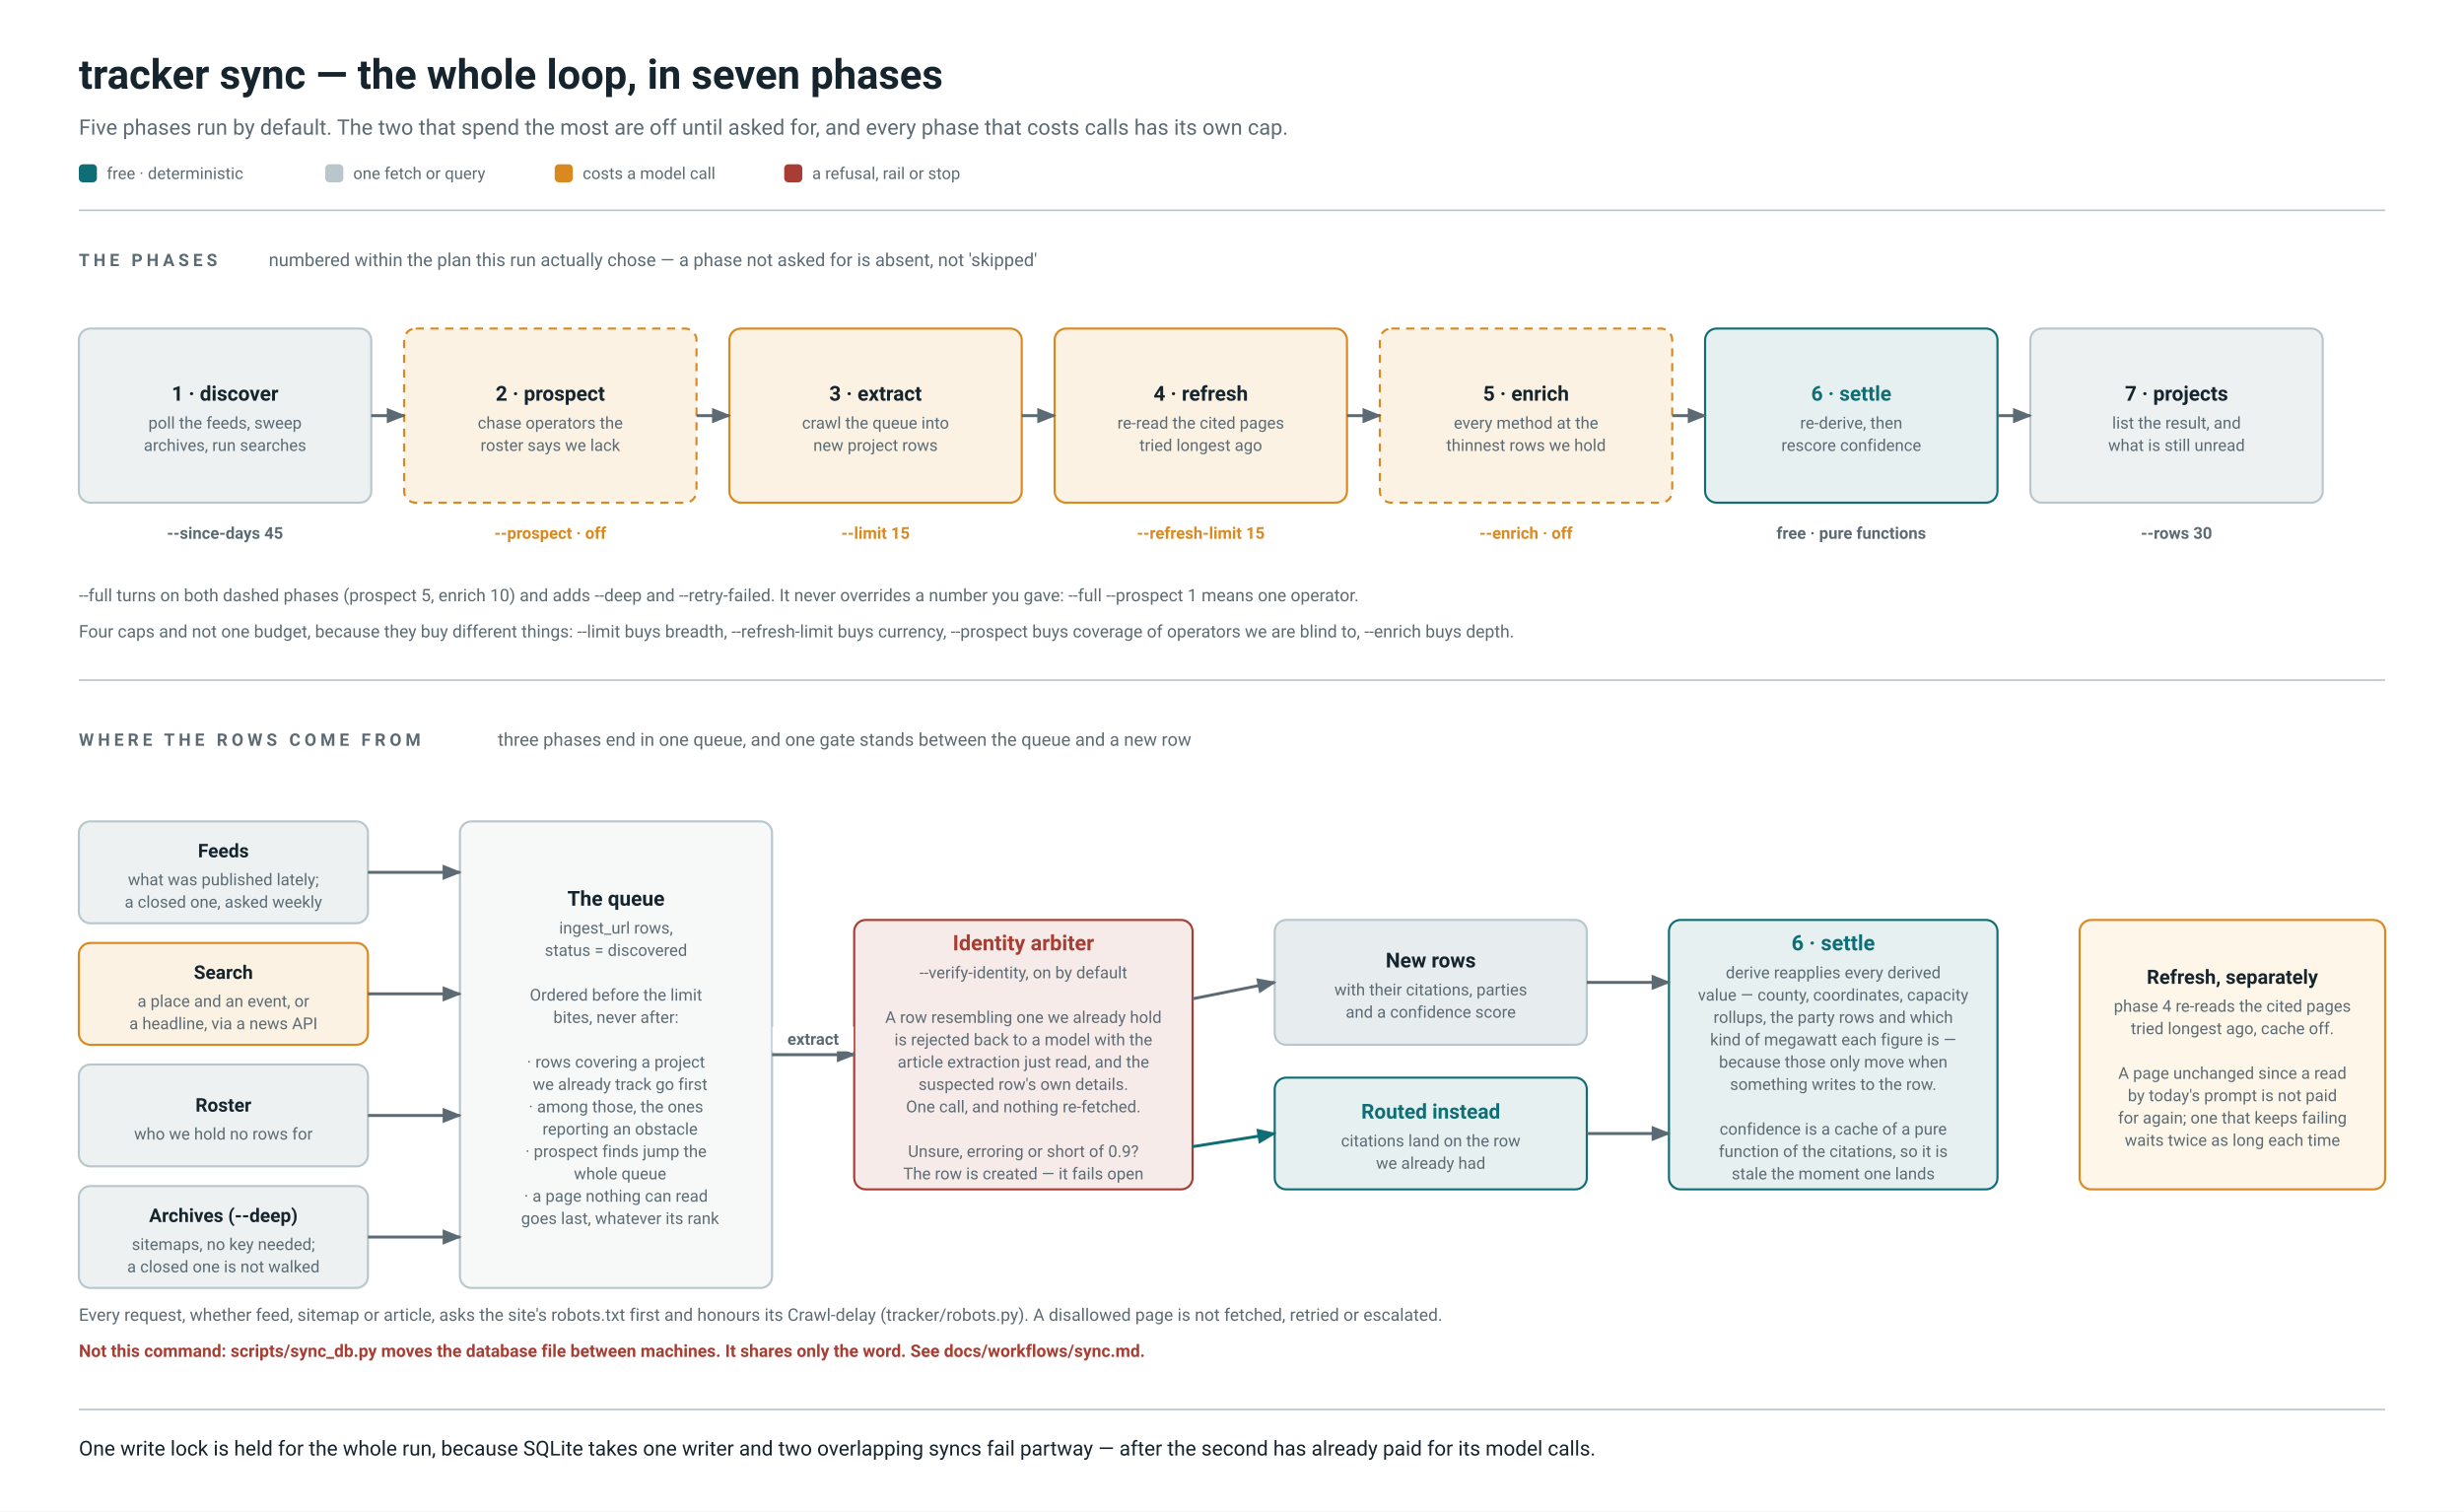
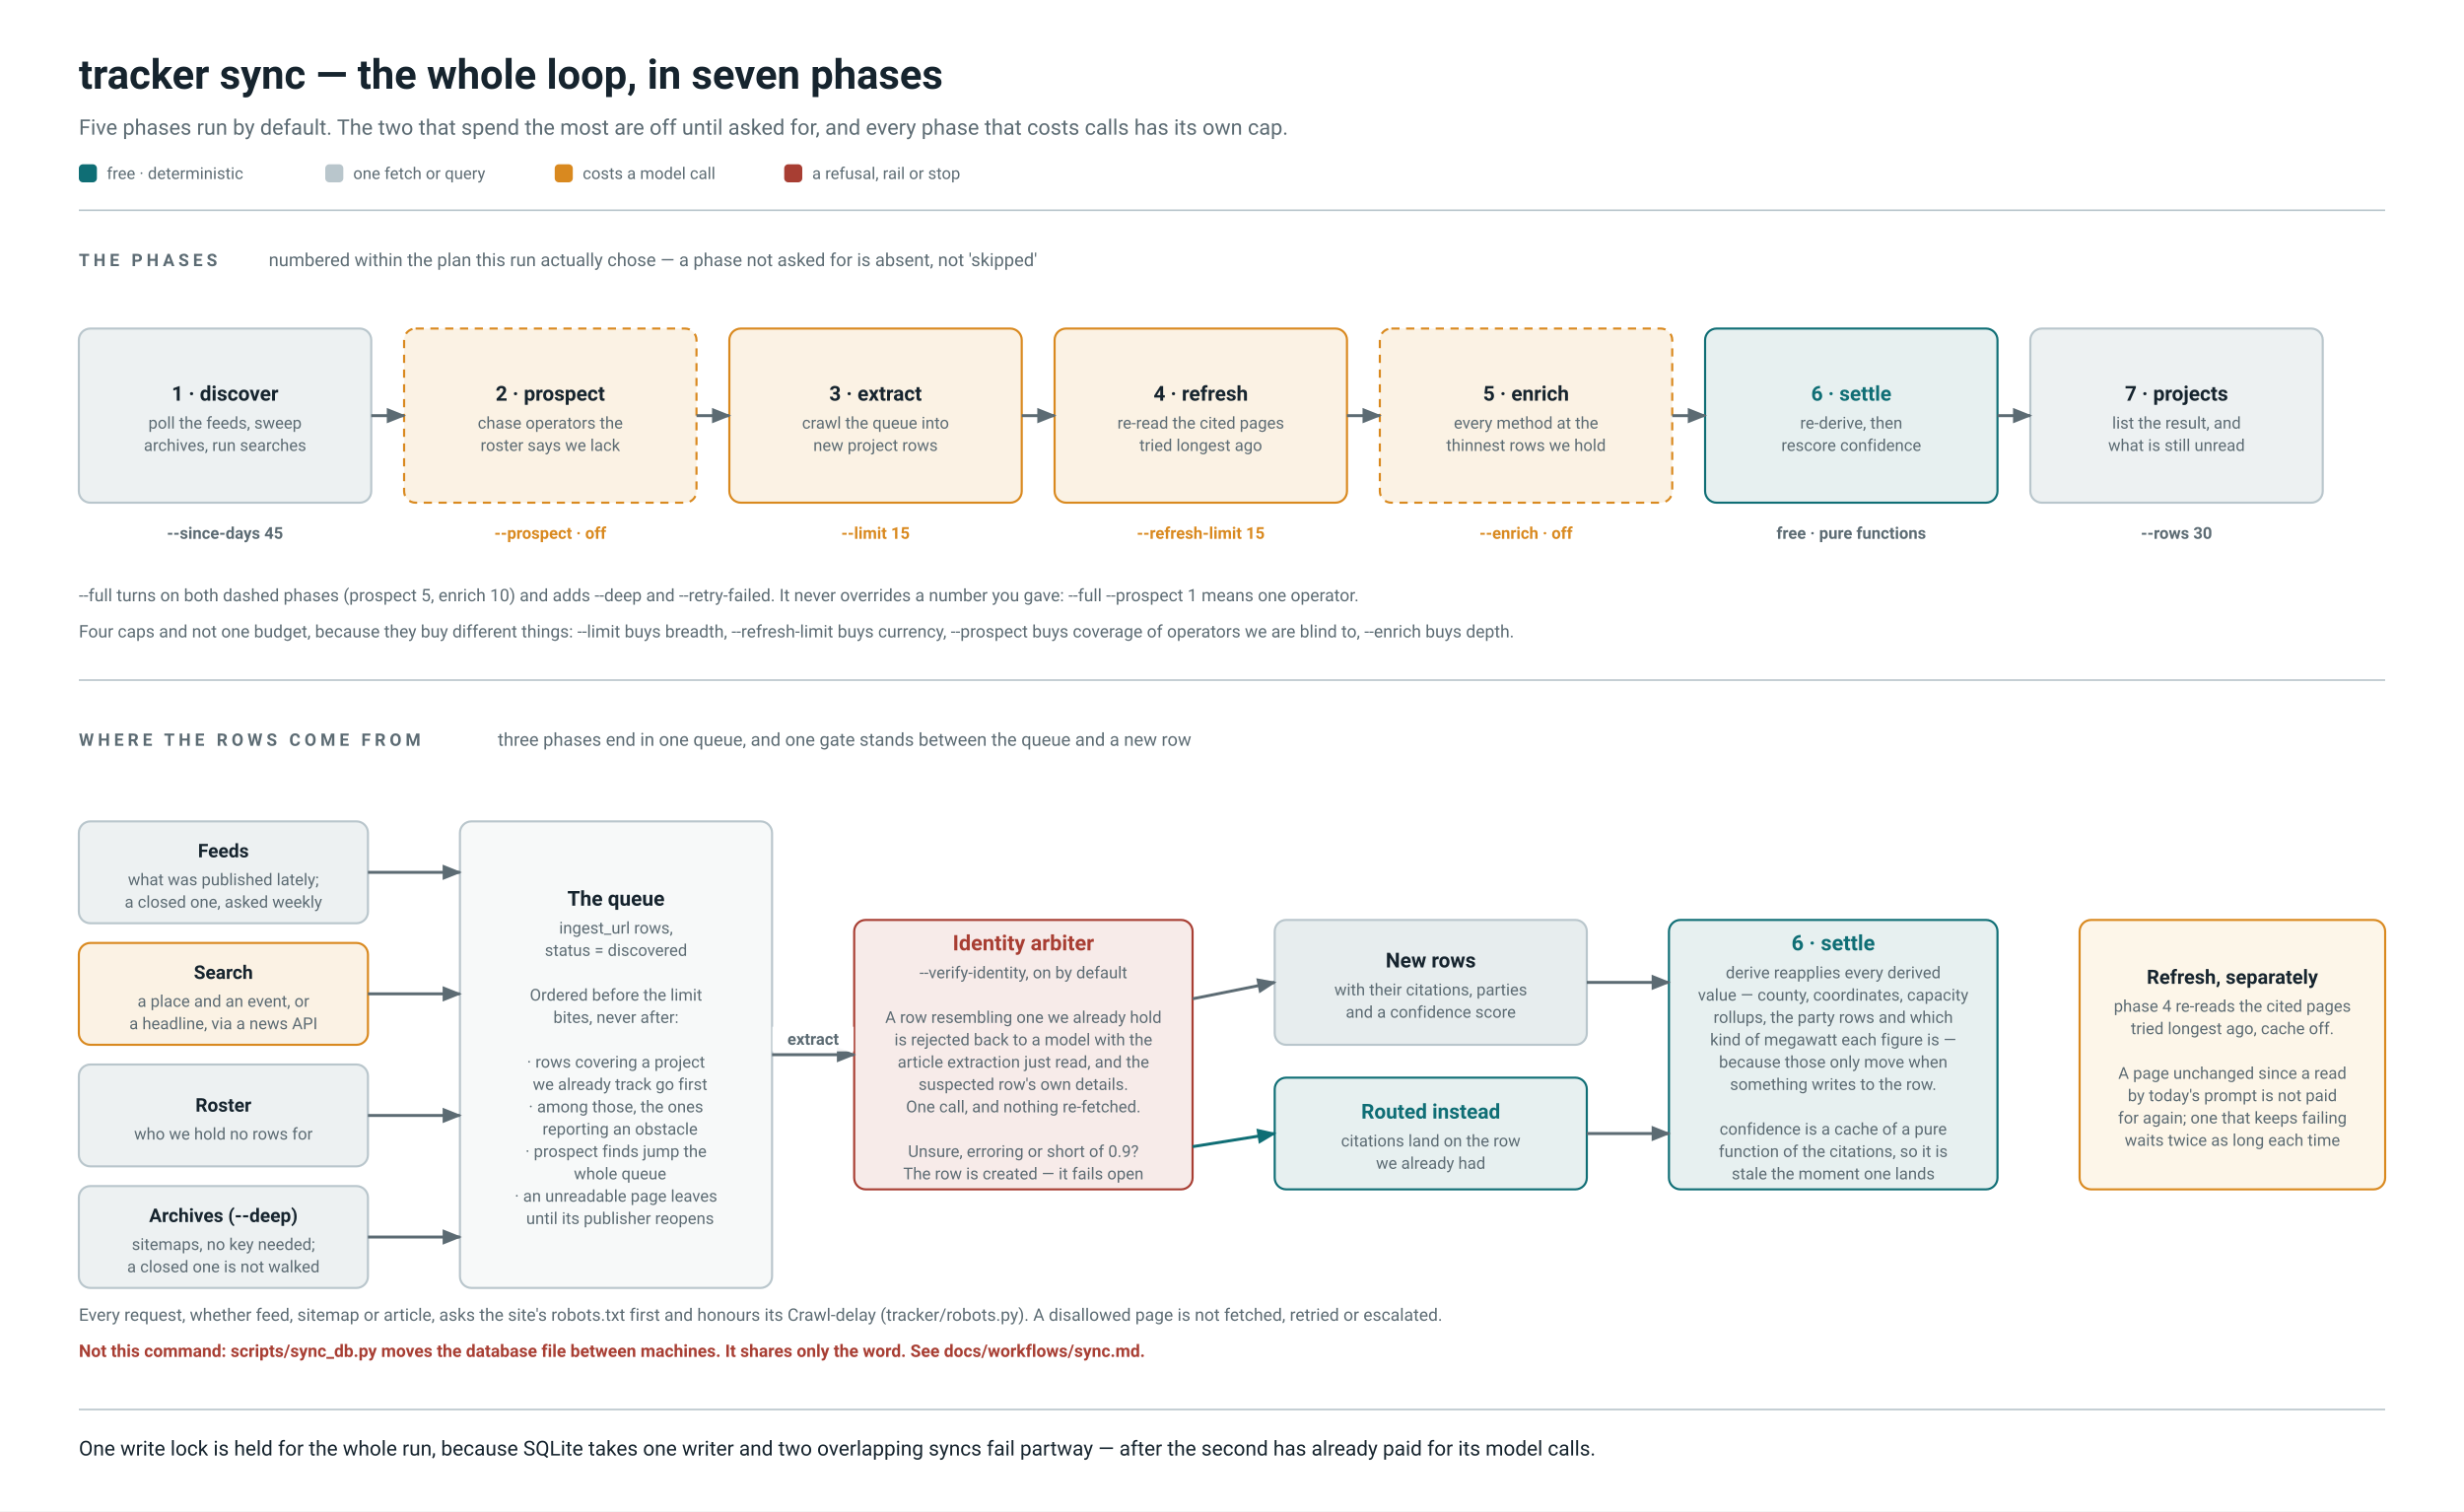
<svg xmlns="http://www.w3.org/2000/svg" width="1500" height="920" viewBox="0 0 1500 920" font-family="system-ui,-apple-system,'Segoe UI',Roboto,'Helvetica Neue','DejaVu Sans',Arial,sans-serif">
  <defs>
    <marker id="a0F6E75" viewBox="0 0 10 10" refX="9" refY="5" markerWidth="6.5" markerHeight="6.5" orient="auto-start-reverse">
      <path d="M 0 1 L 10 5 L 0 9 z" fill="#0F6E75" />
    </marker>
    <marker id="a5C6B73" viewBox="0 0 10 10" refX="9" refY="5" markerWidth="6.5" markerHeight="6.5" orient="auto-start-reverse">
      <path d="M 0 1 L 10 5 L 0 9 z" fill="#5C6B73" />
    </marker>
  </defs>
  <rect width="1500" height="920" fill="#FFFFFF" />
  <g font-family="system-ui,-apple-system,'Segoe UI',Roboto,'Helvetica Neue','DejaVu Sans',Arial,sans-serif" xml:space="preserve">
    <text x="48.0" y="54.0" font-size="25" fill="#16242E" text-anchor="start" font-weight="700">tracker sync — the whole loop, in seven phases</text>
    <text x="48.0" y="82.0" font-size="13" fill="#5C6B73" text-anchor="start">Five phases run by default. The two that spend the most are off until asked for, and every phase that costs calls has its own cap.</text>
    <rect x="48.0" y="100.0" width="11" height="11" rx="2.5" fill="#0F6E75" />
    <text x="65.0" y="109.0" font-size="10" fill="#5C6B73" text-anchor="start">free · deterministic</text>
    <rect x="198.0" y="100.0" width="11" height="11" rx="2.5" fill="#B9C6CC" />
    <text x="215.0" y="109.0" font-size="10" fill="#5C6B73" text-anchor="start">one fetch or query</text>
    <rect x="337.7" y="100.0" width="11" height="11" rx="2.5" fill="#D9891F" />
    <text x="354.7" y="109.0" font-size="10" fill="#5C6B73" text-anchor="start">costs a model call</text>
    <rect x="477.4" y="100.0" width="11" height="11" rx="2.5" fill="#A83E33" />
    <text x="494.4" y="109.0" font-size="10" fill="#5C6B73" text-anchor="start">a refusal, rail or stop</text>
    <line x1="48" y1="128" x2="1452" y2="128" stroke="#B9C6CC" stroke-width="1" />
    <text x="48.0" y="162.0" font-size="10.5" fill="#5C6B73" text-anchor="start" font-weight="700" letter-spacing="2.4">THE PHASES</text>
    <text x="163.6" y="162.0" font-size="11" fill="#5C6B73" text-anchor="start">numbered within the plan this run actually chose — a phase not asked for is absent, not 'skipped'</text>
    <rect x="48.0" y="200.0" width="178.0" height="106.0" rx="7" fill="#EDF1F2" stroke="#B9C6CC" stroke-width="1.3" />
    <text x="137.0" y="243.9" font-size="12.5" fill="#16242E" text-anchor="middle" font-weight="700">1 · discover</text>
    <text x="137.0" y="260.9" font-size="10" fill="#5C6B73" text-anchor="middle">poll the feeds, sweep</text>
    <text x="137.0" y="274.5" font-size="10" fill="#5C6B73" text-anchor="middle">archives, run searches</text>
    <text x="137.0" y="328.0" font-size="10" fill="#5C6B73" text-anchor="middle" font-weight="700">--since-days 45</text>
    <rect x="246.0" y="200.0" width="178.0" height="106.0" rx="7" fill="#FBF2E4" stroke="#D9891F" stroke-width="1.3" stroke-dasharray="5 4" />
    <text x="335.0" y="243.9" font-size="12.5" fill="#16242E" text-anchor="middle" font-weight="700">2 · prospect</text>
    <text x="335.0" y="260.9" font-size="10" fill="#5C6B73" text-anchor="middle">chase operators the</text>
    <text x="335.0" y="274.5" font-size="10" fill="#5C6B73" text-anchor="middle">roster says we lack</text>
    <text x="335.0" y="328.0" font-size="10" fill="#D9891F" text-anchor="middle" font-weight="700">--prospect · off</text>
    <rect x="444.0" y="200.0" width="178.0" height="106.0" rx="7" fill="#FBF2E4" stroke="#D9891F" stroke-width="1.3" />
    <text x="533.0" y="243.9" font-size="12.5" fill="#16242E" text-anchor="middle" font-weight="700">3 · extract</text>
    <text x="533.0" y="260.9" font-size="10" fill="#5C6B73" text-anchor="middle">crawl the queue into</text>
    <text x="533.0" y="274.5" font-size="10" fill="#5C6B73" text-anchor="middle">new project rows</text>
    <text x="533.0" y="328.0" font-size="10" fill="#D9891F" text-anchor="middle" font-weight="700">--limit 15</text>
    <rect x="642.0" y="200.0" width="178.0" height="106.0" rx="7" fill="#FBF2E4" stroke="#D9891F" stroke-width="1.3" />
    <text x="731.0" y="243.9" font-size="12.5" fill="#16242E" text-anchor="middle" font-weight="700">4 · refresh</text>
    <text x="731.0" y="260.9" font-size="10" fill="#5C6B73" text-anchor="middle">re-read the cited pages</text>
    <text x="731.0" y="274.5" font-size="10" fill="#5C6B73" text-anchor="middle">tried longest ago</text>
    <text x="731.0" y="328.0" font-size="10" fill="#D9891F" text-anchor="middle" font-weight="700">--refresh-limit 15</text>
    <rect x="840.0" y="200.0" width="178.0" height="106.0" rx="7" fill="#FBF2E4" stroke="#D9891F" stroke-width="1.3" stroke-dasharray="5 4" />
    <text x="929.0" y="243.9" font-size="12.5" fill="#16242E" text-anchor="middle" font-weight="700">5 · enrich</text>
    <text x="929.0" y="260.9" font-size="10" fill="#5C6B73" text-anchor="middle">every method at the</text>
    <text x="929.0" y="274.5" font-size="10" fill="#5C6B73" text-anchor="middle">thinnest rows we hold</text>
    <text x="929.0" y="328.0" font-size="10" fill="#D9891F" text-anchor="middle" font-weight="700">--enrich · off</text>
    <rect x="1038.0" y="200.0" width="178.0" height="106.0" rx="7" fill="#E7F0F0" stroke="#0F6E75" stroke-width="1.3" />
    <text x="1127.0" y="243.9" font-size="12.5" fill="#0F6E75" text-anchor="middle" font-weight="700">6 · settle</text>
    <text x="1127.0" y="260.9" font-size="10" fill="#5C6B73" text-anchor="middle">re-derive, then</text>
    <text x="1127.0" y="274.5" font-size="10" fill="#5C6B73" text-anchor="middle">rescore confidence</text>
    <text x="1127.0" y="328.0" font-size="10" fill="#5C6B73" text-anchor="middle" font-weight="700">free · pure functions</text>
    <rect x="1236.0" y="200.0" width="178.0" height="106.0" rx="7" fill="#EDF1F2" stroke="#B9C6CC" stroke-width="1.3" />
    <text x="1325.0" y="243.9" font-size="12.5" fill="#16242E" text-anchor="middle" font-weight="700">7 · projects</text>
    <text x="1325.0" y="260.9" font-size="10" fill="#5C6B73" text-anchor="middle">list the result, and</text>
    <text x="1325.0" y="274.5" font-size="10" fill="#5C6B73" text-anchor="middle">what is still unread</text>
    <text x="1325.0" y="328.0" font-size="10" fill="#5C6B73" text-anchor="middle" font-weight="700">--rows 30</text>
    <polyline points="226.0,253.0 246.0,253.0" fill="none" stroke="#5C6B73" stroke-width="1.8" stroke-linejoin="round" marker-end="url(#a5C6B73)" />
    <polyline points="424.0,253.0 444.0,253.0" fill="none" stroke="#5C6B73" stroke-width="1.8" stroke-linejoin="round" marker-end="url(#a5C6B73)" />
    <polyline points="622.0,253.0 642.0,253.0" fill="none" stroke="#5C6B73" stroke-width="1.8" stroke-linejoin="round" marker-end="url(#a5C6B73)" />
    <polyline points="820.0,253.0 840.0,253.0" fill="none" stroke="#5C6B73" stroke-width="1.8" stroke-linejoin="round" marker-end="url(#a5C6B73)" />
    <polyline points="1018.0,253.0 1038.0,253.0" fill="none" stroke="#5C6B73" stroke-width="1.8" stroke-linejoin="round" marker-end="url(#a5C6B73)" />
    <polyline points="1216.0,253.0 1236.0,253.0" fill="none" stroke="#5C6B73" stroke-width="1.8" stroke-linejoin="round" marker-end="url(#a5C6B73)" />
    <text x="48.0" y="366.0" font-size="10.5" fill="#5C6B73" text-anchor="start">--full turns on both dashed phases (prospect 5, enrich 10) and adds --deep and --retry-failed. It never overrides a number you gave: --full --prospect 1 means one operator.</text>
    <text x="48.0" y="388.0" font-size="10.5" fill="#5C6B73" text-anchor="start">Four caps and not one budget, because they buy different things: --limit buys breadth, --refresh-limit buys currency, --prospect buys coverage of operators we are blind to, --enrich buys depth.</text>
    <line x1="48" y1="414" x2="1452" y2="414" stroke="#B9C6CC" stroke-width="1" />
    <text x="48.0" y="454.0" font-size="10.5" fill="#5C6B73" text-anchor="start" font-weight="700" letter-spacing="2.4">WHERE THE ROWS COME FROM</text>
    <text x="303.0" y="454.0" font-size="11" fill="#5C6B73" text-anchor="start">three phases end in one queue, and one gate stands between the queue and a new row</text>
    <rect x="48.0" y="500.0" width="176.0" height="62.0" rx="7" fill="#EDF1F2" stroke="#B9C6CC" stroke-width="1.3" />
    <text x="136.0" y="521.9" font-size="11.5" fill="#16242E" text-anchor="middle" font-weight="700">Feeds</text>
    <text x="136.0" y="538.9" font-size="10" fill="#5C6B73" text-anchor="middle">what was published lately;</text>
    <text x="136.0" y="552.5" font-size="10" fill="#5C6B73" text-anchor="middle">a closed one, asked weekly</text>
    <rect x="48.0" y="574.0" width="176.0" height="62.0" rx="7" fill="#FBF2E4" stroke="#D9891F" stroke-width="1.3" />
    <text x="136.0" y="595.9" font-size="11.5" fill="#16242E" text-anchor="middle" font-weight="700">Search</text>
    <text x="136.0" y="612.9" font-size="10" fill="#5C6B73" text-anchor="middle">a place and an event, or</text>
    <text x="136.0" y="626.5" font-size="10" fill="#5C6B73" text-anchor="middle">a headline, via a news API</text>
    <rect x="48.0" y="648.0" width="176.0" height="62.0" rx="7" fill="#EDF1F2" stroke="#B9C6CC" stroke-width="1.3" />
    <text x="136.0" y="676.7" font-size="11.5" fill="#16242E" text-anchor="middle" font-weight="700">Roster</text>
    <text x="136.0" y="693.7" font-size="10" fill="#5C6B73" text-anchor="middle">who we hold no rows for</text>
    <rect x="48.0" y="722.0" width="176.0" height="62.0" rx="7" fill="#EDF1F2" stroke="#B9C6CC" stroke-width="1.3" />
    <text x="136.0" y="743.9" font-size="11.5" fill="#16242E" text-anchor="middle" font-weight="700">Archives (--deep)</text>
    <text x="136.0" y="760.9" font-size="10" fill="#5C6B73" text-anchor="middle">sitemaps, no key needed;</text>
    <text x="136.0" y="774.5" font-size="10" fill="#5C6B73" text-anchor="middle">a closed one is not walked</text>
    <rect x="280.0" y="500.0" width="190.0" height="284.0" rx="7" fill="#F7F9F9" stroke="#B9C6CC" stroke-width="1.3" />
    <text x="375.0" y="551.3" font-size="12.5" fill="#16242E" text-anchor="middle" font-weight="700">The queue</text>
    <text x="375.0" y="568.3" font-size="10" fill="#5C6B73" text-anchor="middle">ingest_url rows,</text>
    <text x="375.0" y="581.9" font-size="10" fill="#5C6B73" text-anchor="middle">status = discovered</text>
    <text x="375.0" y="595.5" font-size="10" fill="#5C6B73" text-anchor="middle" />
    <text x="375.0" y="609.1" font-size="10" fill="#5C6B73" text-anchor="middle">Ordered before the limit</text>
    <text x="375.0" y="622.7" font-size="10" fill="#5C6B73" text-anchor="middle">bites, never after:</text>
    <text x="375.0" y="636.3" font-size="10" fill="#5C6B73" text-anchor="middle" />
    <text x="375.0" y="649.9" font-size="10" fill="#5C6B73" text-anchor="middle">· rows covering a project</text>
    <text x="375.0" y="663.5" font-size="10" fill="#5C6B73" text-anchor="middle">  we already track go first</text>
    <text x="375.0" y="677.1" font-size="10" fill="#5C6B73" text-anchor="middle">· among those, the ones</text>
    <text x="375.0" y="690.7" font-size="10" fill="#5C6B73" text-anchor="middle">  reporting an obstacle</text>
    <text x="375.0" y="704.3" font-size="10" fill="#5C6B73" text-anchor="middle">· prospect finds jump the</text>
    <text x="375.0" y="717.9" font-size="10" fill="#5C6B73" text-anchor="middle">  whole queue</text>
-     <text x="375.0" y="731.5" font-size="10" fill="#5C6B73" text-anchor="middle">· a page nothing can read</text>
-     <text x="375.0" y="745.1" font-size="10" fill="#5C6B73" text-anchor="middle">  goes last, whatever its rank</text>
+     <text x="375.0" y="731.5" font-size="10" fill="#5C6B73" text-anchor="middle">· an unreadable page leaves</text>
+     <text x="375.0" y="745.1" font-size="10" fill="#5C6B73" text-anchor="middle">  until its publisher reopens</text>
    <polyline points="224.0,531.0 280.0,531.0" fill="none" stroke="#5C6B73" stroke-width="1.8" stroke-linejoin="round" marker-end="url(#a5C6B73)" />
    <polyline points="224.0,605.0 280.0,605.0" fill="none" stroke="#5C6B73" stroke-width="1.8" stroke-linejoin="round" marker-end="url(#a5C6B73)" />
    <polyline points="224.0,679.0 280.0,679.0" fill="none" stroke="#5C6B73" stroke-width="1.8" stroke-linejoin="round" marker-end="url(#a5C6B73)" />
    <polyline points="224.0,753.0 280.0,753.0" fill="none" stroke="#5C6B73" stroke-width="1.8" stroke-linejoin="round" marker-end="url(#a5C6B73)" />
    <rect x="520.0" y="560.0" width="206.0" height="164.0" rx="7" fill="#F7EBE9" stroke="#A83E33" stroke-width="1.3" />
    <text x="623.0" y="578.5" font-size="13" fill="#A83E33" text-anchor="middle" font-weight="700">Identity arbiter</text>
    <text x="623.0" y="595.5" font-size="10" fill="#5C6B73" text-anchor="middle">--verify-identity, on by default</text>
    <text x="623.0" y="609.1" font-size="10" fill="#5C6B73" text-anchor="middle" />
    <text x="623.0" y="622.7" font-size="10" fill="#5C6B73" text-anchor="middle">A row resembling one we already hold</text>
    <text x="623.0" y="636.3" font-size="10" fill="#5C6B73" text-anchor="middle">is rejected back to a model with the</text>
    <text x="623.0" y="649.9" font-size="10" fill="#5C6B73" text-anchor="middle">article extraction just read, and the</text>
    <text x="623.0" y="663.5" font-size="10" fill="#5C6B73" text-anchor="middle">suspected row's own details.</text>
    <text x="623.0" y="677.1" font-size="10" fill="#5C6B73" text-anchor="middle">One call, and nothing re-fetched.</text>
    <text x="623.0" y="690.7" font-size="10" fill="#5C6B73" text-anchor="middle" />
    <text x="623.0" y="704.3" font-size="10" fill="#5C6B73" text-anchor="middle">Unsure, erroring or short of 0.9?</text>
    <text x="623.0" y="717.9" font-size="10" fill="#5C6B73" text-anchor="middle">The row is created — it fails open</text>
    <polyline points="470.0,642.0 520.0,642.0" fill="none" stroke="#5C6B73" stroke-width="1.8" stroke-linejoin="round" marker-end="url(#a5C6B73)" />
    <rect x="470.2" y="625.0" width="49.5" height="15" fill="#FFFFFF" opacity="0.94" />
    <text x="495.0" y="636.0" font-size="10" fill="#5C6B73" text-anchor="middle" font-weight="700">extract</text>
    <rect x="776.0" y="560.0" width="190.0" height="76.0" rx="7" fill="#E7EDEE" stroke="#B9C6CC" stroke-width="1.3" />
    <text x="871.0" y="588.9" font-size="12.5" fill="#16242E" text-anchor="middle" font-weight="700">New rows</text>
    <text x="871.0" y="605.9" font-size="10" fill="#5C6B73" text-anchor="middle">with their citations, parties</text>
    <text x="871.0" y="619.5" font-size="10" fill="#5C6B73" text-anchor="middle">and a confidence score</text>
    <rect x="776.0" y="656.0" width="190.0" height="68.0" rx="7" fill="#E7F0F0" stroke="#0F6E75" stroke-width="1.3" />
    <text x="871.0" y="680.9" font-size="12.5" fill="#0F6E75" text-anchor="middle" font-weight="700">Routed instead</text>
    <text x="871.0" y="697.9" font-size="10" fill="#5C6B73" text-anchor="middle">citations land on the row</text>
    <text x="871.0" y="711.5" font-size="10" fill="#5C6B73" text-anchor="middle">we already had</text>
    <polyline points="726.0,608.0 776.0,598.0" fill="none" stroke="#5C6B73" stroke-width="1.8" stroke-linejoin="round" marker-end="url(#a5C6B73)" />
    <polyline points="726.0,698.0 776.0,690.0" fill="none" stroke="#0F6E75" stroke-width="1.8" stroke-linejoin="round" marker-end="url(#a0F6E75)" />
    <rect x="1016.0" y="560.0" width="200.0" height="164.0" rx="7" fill="#E7F0F0" stroke="#0F6E75" stroke-width="1.3" />
    <text x="1116.0" y="578.5" font-size="13" fill="#0F6E75" text-anchor="middle" font-weight="700">6 · settle</text>
    <text x="1116.0" y="595.5" font-size="10" fill="#5C6B73" text-anchor="middle">derive reapplies every derived</text>
    <text x="1116.0" y="609.1" font-size="10" fill="#5C6B73" text-anchor="middle">value — county, coordinates, capacity</text>
    <text x="1116.0" y="622.7" font-size="10" fill="#5C6B73" text-anchor="middle">rollups, the party rows and which</text>
    <text x="1116.0" y="636.3" font-size="10" fill="#5C6B73" text-anchor="middle">kind of megawatt each figure is —</text>
    <text x="1116.0" y="649.9" font-size="10" fill="#5C6B73" text-anchor="middle">because those only move when</text>
    <text x="1116.0" y="663.5" font-size="10" fill="#5C6B73" text-anchor="middle">something writes to the row.</text>
    <text x="1116.0" y="677.1" font-size="10" fill="#5C6B73" text-anchor="middle" />
    <text x="1116.0" y="690.7" font-size="10" fill="#5C6B73" text-anchor="middle">confidence is a cache of a pure</text>
    <text x="1116.0" y="704.3" font-size="10" fill="#5C6B73" text-anchor="middle">function of the citations, so it is</text>
    <text x="1116.0" y="717.9" font-size="10" fill="#5C6B73" text-anchor="middle">stale the moment one lands</text>
    <polyline points="966.0,598.0 1016.0,598.0" fill="none" stroke="#5C6B73" stroke-width="1.8" stroke-linejoin="round" marker-end="url(#a5C6B73)" />
    <polyline points="966.0,690.0 1016.0,690.0" fill="none" stroke="#5C6B73" stroke-width="1.8" stroke-linejoin="round" marker-end="url(#a5C6B73)" />
    <rect x="1266.0" y="560.0" width="186.0" height="164.0" rx="7" fill="#FDF6E9" stroke="#D9891F" stroke-width="1.3" />
    <text x="1359.0" y="598.9" font-size="12" fill="#16242E" text-anchor="middle" font-weight="700">Refresh, separately</text>
    <text x="1359.0" y="615.9" font-size="10" fill="#5C6B73" text-anchor="middle">phase 4 re-reads the cited pages</text>
    <text x="1359.0" y="629.5" font-size="10" fill="#5C6B73" text-anchor="middle">tried longest ago, cache off.</text>
    <text x="1359.0" y="643.1" font-size="10" fill="#5C6B73" text-anchor="middle" />
    <text x="1359.0" y="656.7" font-size="10" fill="#5C6B73" text-anchor="middle">A page unchanged since a read</text>
    <text x="1359.0" y="670.3" font-size="10" fill="#5C6B73" text-anchor="middle">by today's prompt is not paid</text>
    <text x="1359.0" y="683.9" font-size="10" fill="#5C6B73" text-anchor="middle">for again; one that keeps failing</text>
    <text x="1359.0" y="697.5" font-size="10" fill="#5C6B73" text-anchor="middle">waits twice as long each time</text>
    <text x="48.0" y="804.0" font-size="10.5" fill="#5C6B73" text-anchor="start">Every request, whether feed, sitemap or article, asks the site's robots.txt first and honours its Crawl-delay (tracker/robots.py). A disallowed page is not fetched, retried or escalated.</text>
    <text x="48.0" y="826.0" font-size="10.5" fill="#A83E33" text-anchor="start" font-weight="700">Not this command: scripts/sync_db.py moves the database file between machines. It shares only the word. See docs/workflows/sync.md.</text>
    <line x1="48" y1="858" x2="1452" y2="858" stroke="#B9C6CC" stroke-width="1" />
    <text x="48.0" y="886.0" font-size="12.5" fill="#16242E" text-anchor="start">One write lock is held for the whole run, because SQLite takes one writer and two overlapping syncs fail partway — after the second has already paid for its model calls.</text>
  </g>
</svg>
